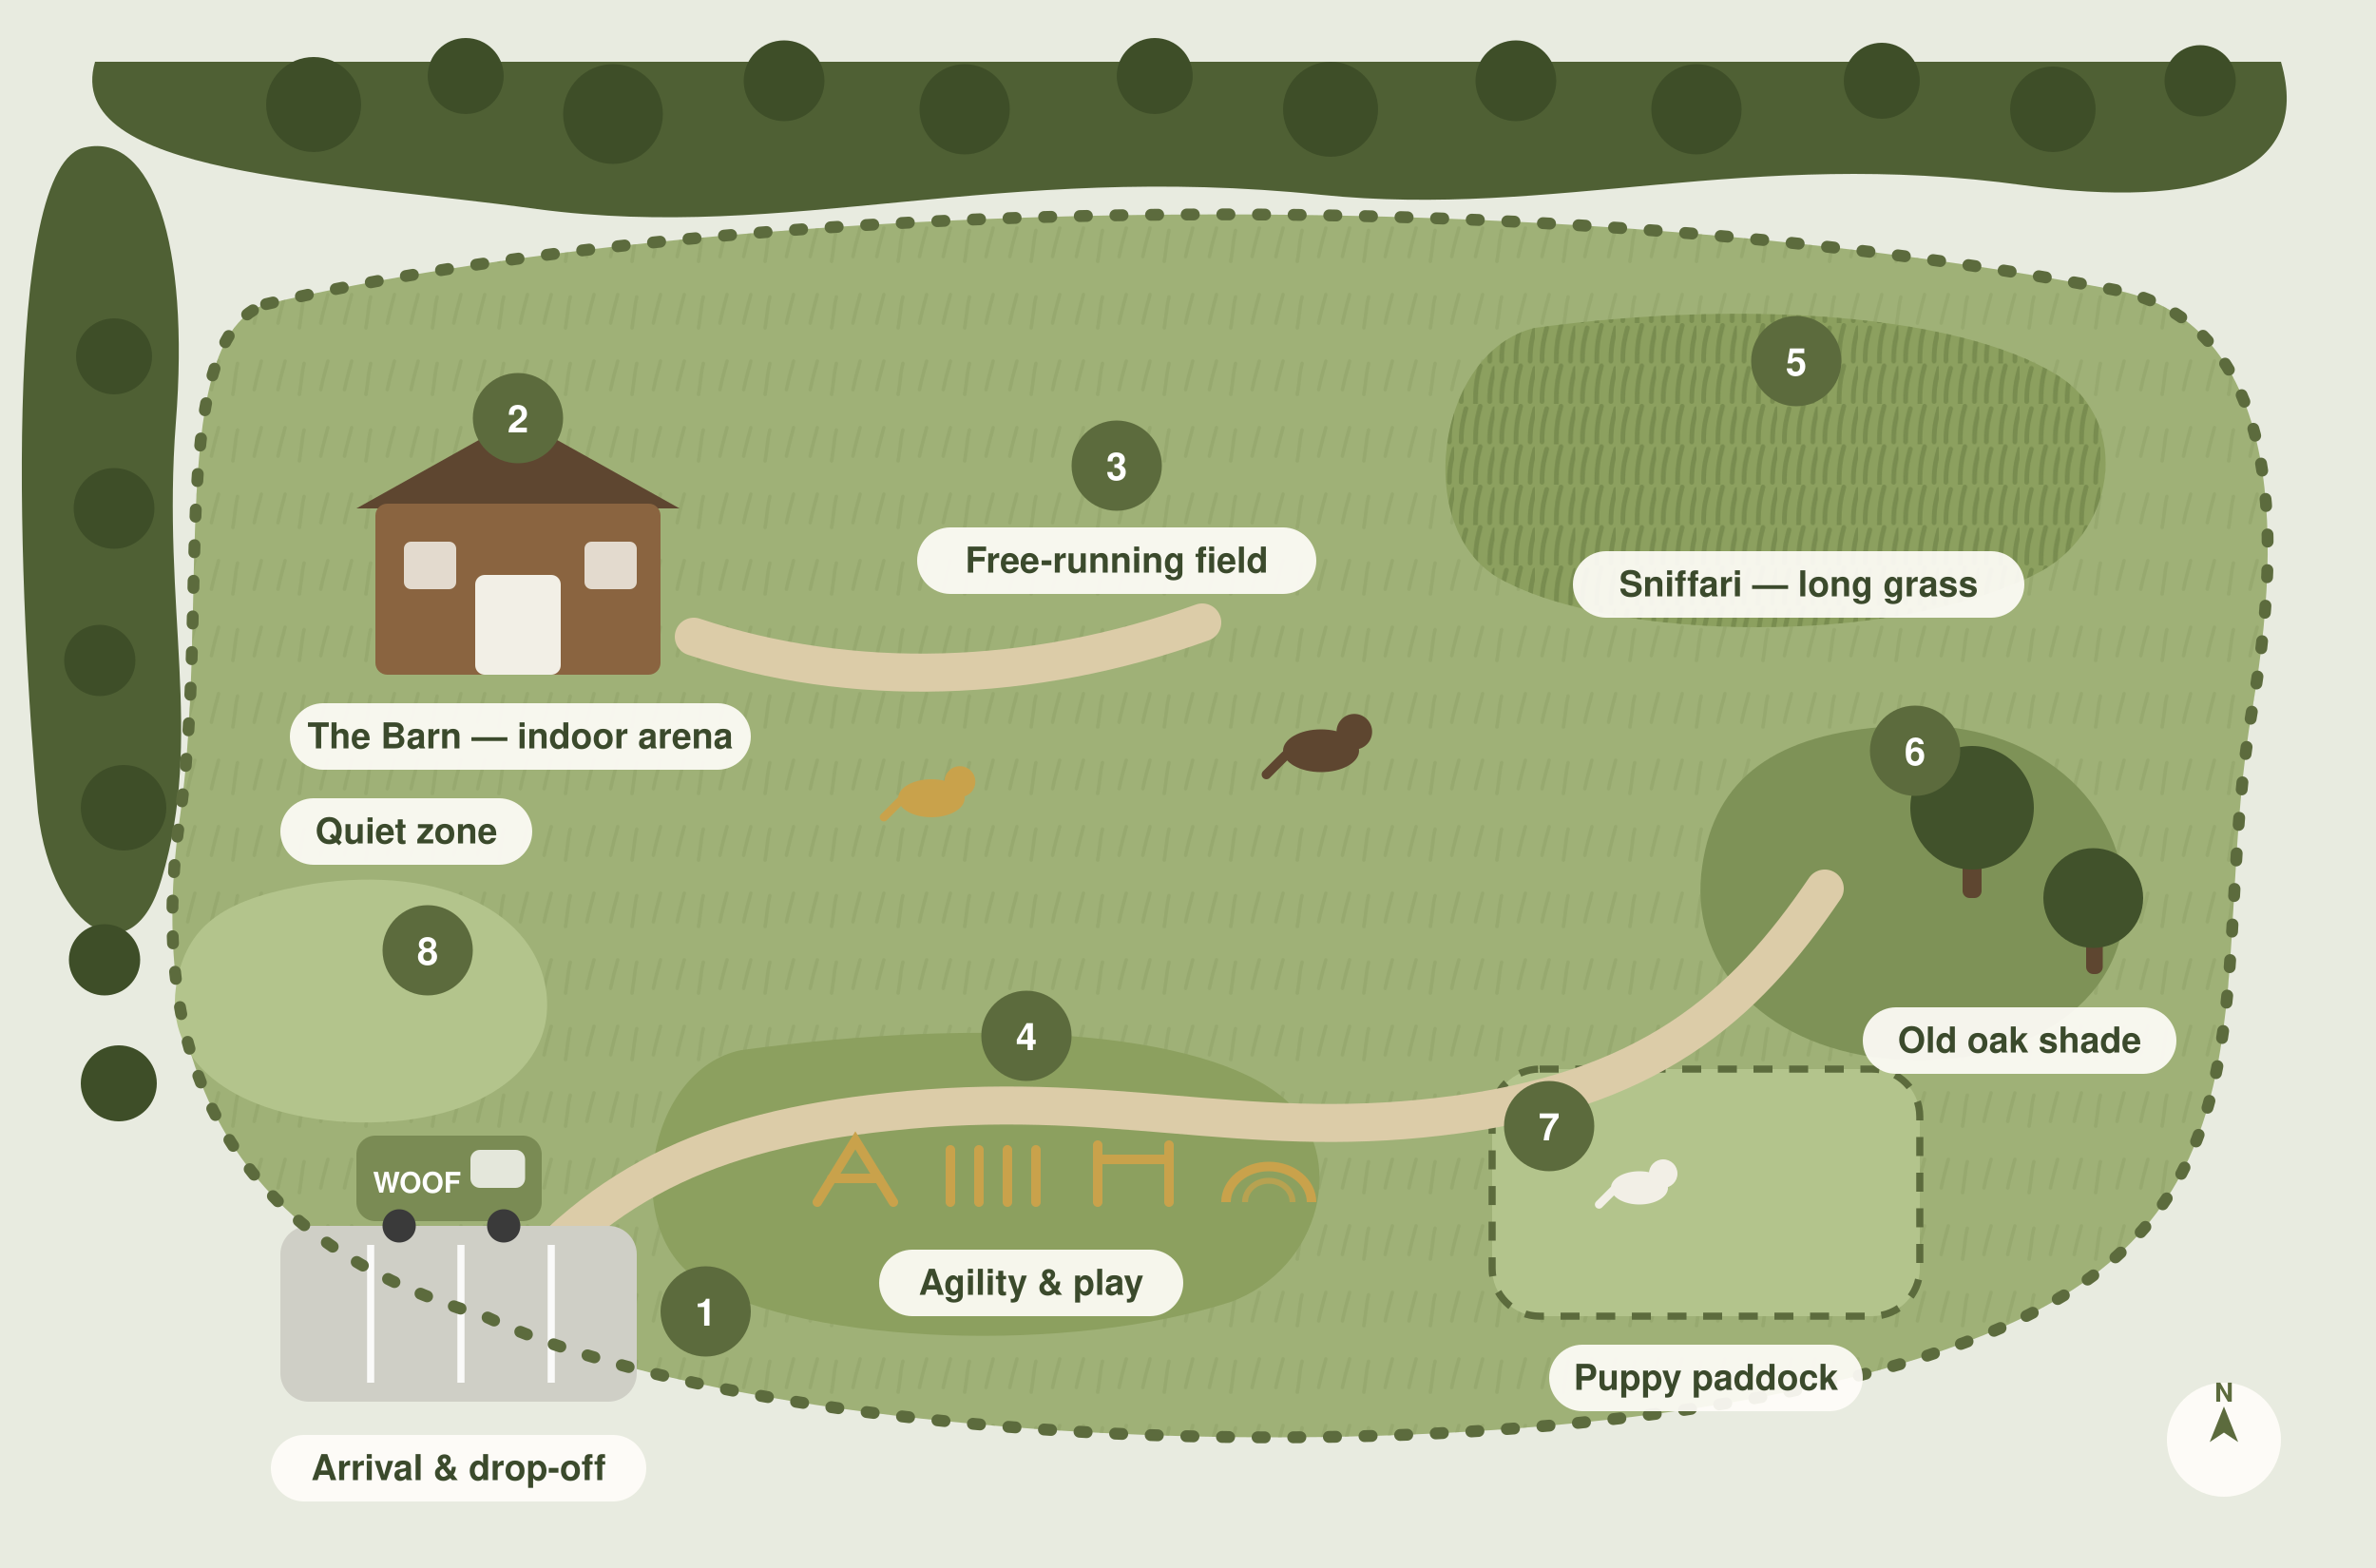
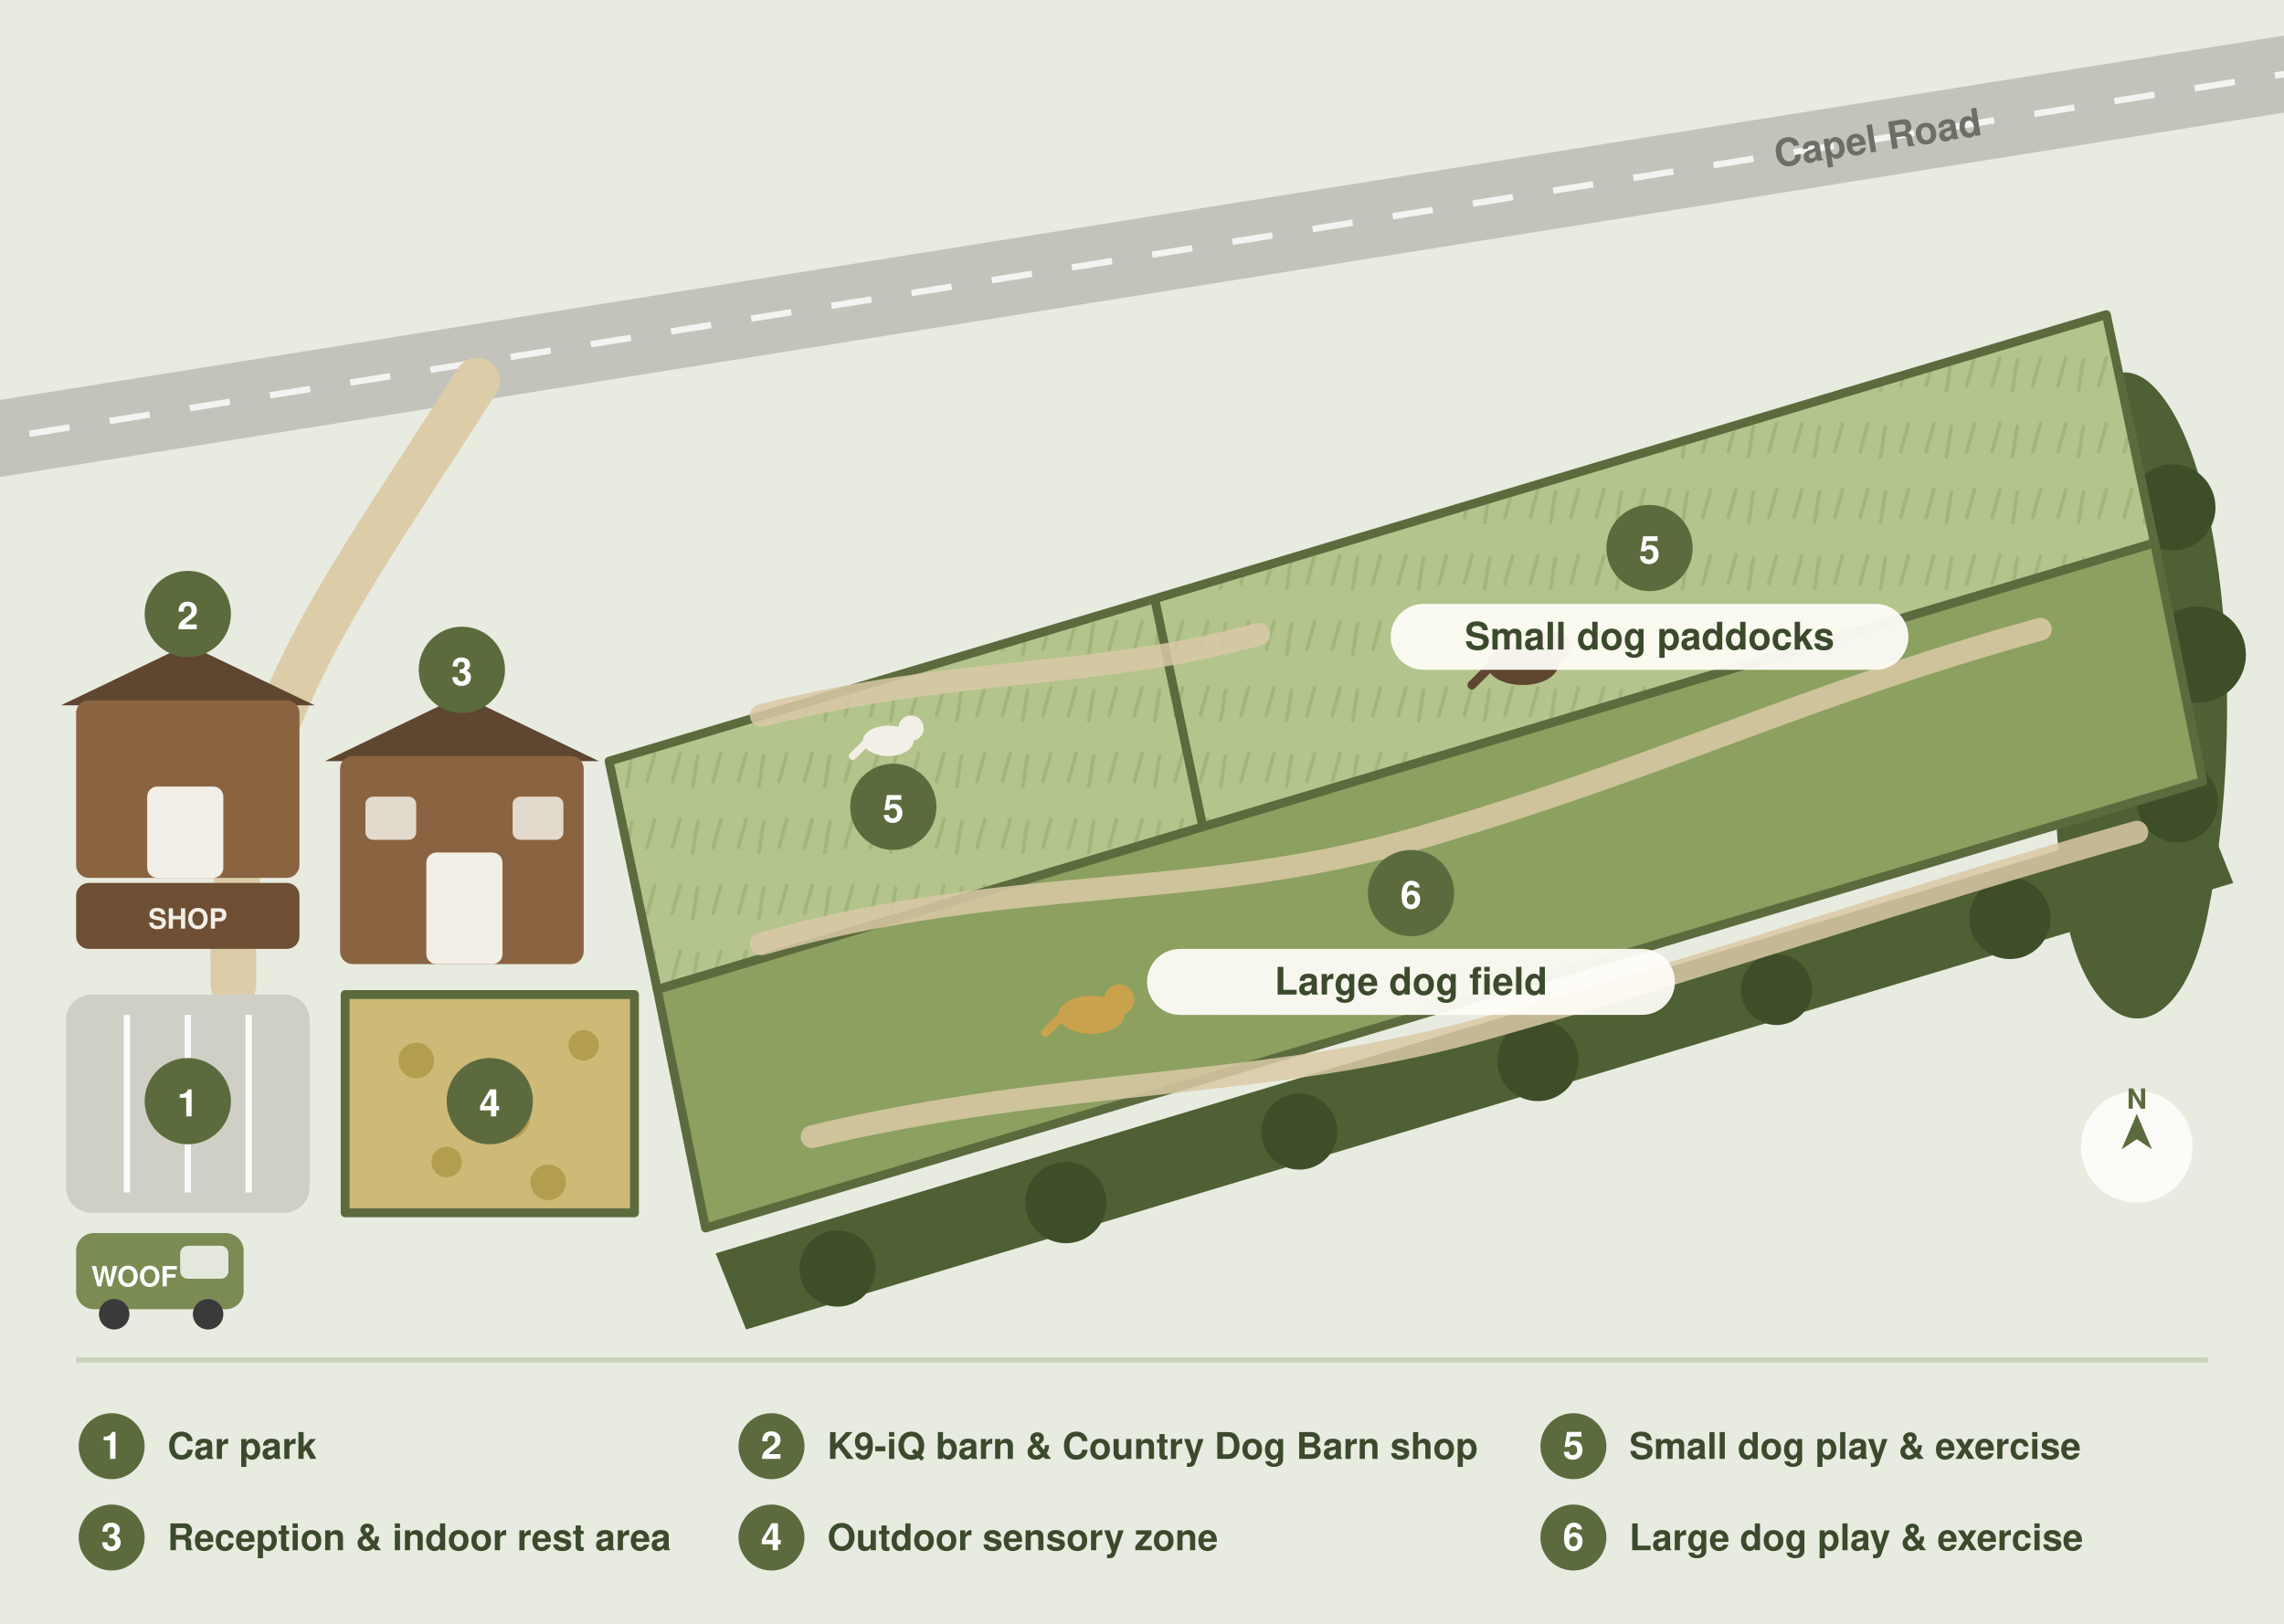
- <svg xmlns="http://www.w3.org/2000/svg" viewBox="0 0 1000 660" role="img" aria-labelledby="mapTitle mapDesc" font-family="system-ui, -apple-system, 'Segoe UI', Helvetica, sans-serif">
+ <svg xmlns="http://www.w3.org/2000/svg" viewBox="0 0 900 640" role="img" aria-labelledby="mapTitle mapDesc" font-family="system-ui, -apple-system, 'Segoe UI', Helvetica, sans-serif">
  <defs>
-     <pattern id="grassTex" width="28" height="28" patternUnits="userSpaceOnUse">
-       <path d="M5 24c1-5 2-8 3-12M14 26c1-6 1-9 2-13M23 24c1-5 2-8 3-12" stroke="#8FA168" stroke-width="1.5" fill="none" stroke-linecap="round" opacity=".5" />
-     </pattern>
-     <pattern id="longGrass" width="17" height="17" patternUnits="userSpaceOnUse">
-       <path d="M3 16C3 9 4 6 5 2M9 17C9 8 10 5 11 1M15 16c0-7 1-10 2-14" stroke="#6F8348" stroke-width="2" fill="none" stroke-linecap="round" opacity=".65" />
+     <pattern id="grassTex" width="26" height="26" patternUnits="userSpaceOnUse">
+       <path d="M5 22c1-4 2-7 3-11M13 24c1-5 1-8 2-12M21 22c1-4 2-7 3-11" stroke="#8FA168" stroke-width="1.4" fill="none" stroke-linecap="round" opacity=".45" />
    </pattern>
    <style>
-       .plate  { fill:#FFFDF8; opacity:.92; }
+       .plate  { fill:#FFFDF8; opacity:.94; }
      .ptext  { fill:#3B4A2C; font-size:15px; font-weight:700; }
      .marker { fill:#5C6B3D; }
-       .mnum   { fill:#ffffff; font-size:16px; font-weight:700; }
+       .mnum   { fill:#ffffff; font-size:15px; font-weight:700; }
+       .ltext  { fill:#3B4A2C; font-size:14.5px; font-weight:600; }
+       .fence  { fill:none; stroke:#5C6B3D; stroke-width:3.5; stroke-linejoin:round; }
    </style>
  </defs>
-   <rect width="1000" height="660" fill="#E8EBE0" />
-   <path d="M112 128C300 84 640 74 890 122c62 12 74 84 58 176-18 104 10 196-84 250-140 80-528 70-660 6            C88 520 62 436 76 342 88 254 70 142 112 128Z" fill="#9FB177" />
-   <path d="M112 128C300 84 640 74 890 122c62 12 74 84 58 176-18 104 10 196-84 250-140 80-528 70-660 6            C88 520 62 436 76 342 88 254 70 142 112 128Z" fill="url(#grassTex)" />
-   <path d="M40 26h920c14 48-34 62-108 52-116-16-198 14-296 4-136-14-224 20-330 6-86-12-200-14-186-62Z" fill="#4F6034" />
+   <rect width="900" height="640" fill="#E8EBE0" />
+   <path d="M-20 176L920 26" stroke="#C3C3BB" stroke-width="30" fill="none" />
+   <path d="M-20 176L920 26" stroke="#FFFFFF" stroke-width="2.5" stroke-dasharray="16 16" fill="none" opacity=".8" />
+   <text x="700" y="66" font-size="15" font-weight="700" fill="#6E6E66" transform="rotate(-9 700 66)">Capel Road</text>
+   <path d="M188 150C150 210 120 250 104 300c-14 44-12 66-12 88" stroke="#DCCCA8" stroke-width="18" fill="none" stroke-linecap="round" />
+   <g fill="#4F6034">
+     <path d="M846 150c30 24 40 130 24 210-12 62-52 52-58-14-8-84-2-222 34-196Z" />
+     <path d="M282 494L868 318L880 348L294 524Z" />
+   </g>
  <g fill="#3E4E28">
-     <circle cx="132" cy="44" r="20" />
-     <circle cx="196" cy="32" r="16" />
-     <circle cx="258" cy="48" r="21" />
-     <circle cx="330" cy="34" r="17" />
-     <circle cx="406" cy="46" r="19" />
-     <circle cx="486" cy="32" r="16" />
-     <circle cx="560" cy="46" r="20" />
-     <circle cx="638" cy="34" r="17" />
-     <circle cx="714" cy="46" r="19" />
-     <circle cx="792" cy="34" r="16" />
-     <circle cx="864" cy="46" r="18" />
-     <circle cx="926" cy="34" r="15" />
-   </g>
-   <path d="M36 62c28-6 44 40 38 116-6 78 12 132-6 192-12 42-46 22-52-28-8-86-16-274 20-280Z" fill="#4F6034" />
-   <g fill="#3E4E28">
-     <circle cx="48" cy="150" r="16" />
-     <circle cx="48" cy="214" r="17" />
-     <circle cx="42" cy="278" r="15" />
-     <circle cx="52" cy="340" r="18" />
-     <circle cx="44" cy="404" r="15" />
-     <circle cx="50" cy="456" r="16" />
-   </g>
-   <path d="M646 138c88-12 178-6 220 20 32 20 24 68-10 84-60 30-176 28-224 2-38-20-28-96 14-106Z" fill="#8CA05F" />
-   <path d="M646 138c88-12 178-6 220 20 32 20 24 68-10 84-60 30-176 28-224 2-38-20-28-96 14-106Z" fill="url(#longGrass)" />
-   <path d="M792 306c56-6 98 24 102 68 4 46-40 76-96 72-54-4-86-38-82-78 4-38 28-58 76-62Z" fill="#7E9257" />
-   <path d="M312 442c104-14 194-8 228 20 28 24 16 72-22 86-68 22-178 18-222-8-36-20-24-90 16-98Z" fill="#8CA05F" />
-   <rect x="628" y="450" width="180" height="104" rx="20" fill="#B3C48C" />
-   <rect x="628" y="450" width="180" height="104" rx="20" fill="none" stroke="#5C6B3D" stroke-width="3" stroke-dasharray="8 7" />
-   <path d="M132 372c54-8 94 12 98 46 4 36-36 58-88 54-46-4-72-26-68-56 4-28 22-38 58-44Z" fill="#B3C48C" />
-   <g stroke="#DCCCA8" stroke-width="16" fill="none" stroke-linecap="round">
-     <path d="M206 556c44-58 92-80 168-88 92-10 148 12 232 2 88-10 128-46 162-96" />
-     <path d="M292 268c66 22 142 20 214-6" />
+     <circle cx="856" cy="200" r="17" />
+     <circle cx="866" cy="258" r="19" />
+     <circle cx="858" cy="316" r="16" />
+     <circle cx="330" cy="500" r="15" />
+     <circle cx="420" cy="474" r="16" />
+     <circle cx="512" cy="446" r="15" />
+     <circle cx="606" cy="418" r="16" />
+     <circle cx="700" cy="390" r="14" />
+     <circle cx="792" cy="362" r="16" />
  </g>
  <g>
-     <rect x="826" y="356" width="8" height="22" rx="3" fill="#5E4630" />
-     <circle cx="830" cy="340" r="26" fill="#41522B" />
-     <rect x="878" y="392" width="7" height="18" rx="3" fill="#5E4630" />
-     <circle cx="881" cy="378" r="21" fill="#41522B" />
+     <path d="M240 300L455 236L474 326L259 390Z" fill="#B3C48C" />
+     <path d="M240 300L455 236L474 326L259 390Z" fill="url(#grassTex)" />
+     <path d="M455 236L830 124L849 214L474 326Z" fill="#B3C48C" />
+     <path d="M455 236L830 124L849 214L474 326Z" fill="url(#grassTex)" />
+     <path class="fence" d="M240 300L455 236L830 124L849 214L474 326L259 390Z" />
+     <path class="fence" d="M455 236L474 326" stroke="#6E7F4A" />
  </g>
-   <g stroke="#C9A24B" stroke-width="4" fill="none" stroke-linecap="round">
-     <path d="M344 506l16-26 16 26M350 496h20" />
-     <path d="M400 506v-22M412 506v-22M424 506v-22M436 506v-22" />
-     <path d="M462 506v-24M492 506v-24M462 488h30" />
+   <path d="M259 390L849 214L868 308L278 484Z" fill="#8CA05F" />
+   <path d="M259 390L849 214L868 308L278 484Z" fill="url(#grassTex)" />
+   <path class="fence" d="M259 390L849 214L868 308L278 484Z" />
+   <g stroke="#D9C9A6" stroke-width="9" fill="none" stroke-linecap="round" opacity=".85">
+     <path d="M300 372C400 344 470 356 560 330c96-28 150-56 244-82" />
+     <path d="M320 448C420 424 500 430 590 404c92-26 160-50 252-76" />
+     <path d="M300 282c80-20 130-14 196-32" />
  </g>
-   <path d="M516 506a18 15 0 0 1 36 0" fill="none" stroke="#C9A24B" stroke-width="4" />
-   <path d="M524 506a10 9 0 0 1 20 0" fill="none" stroke="#C9A24B" stroke-width="2.5" opacity=".7" />
-   <g>
-     <path d="M150 214l68-38 68 38Z" fill="#5E4630" />
-     <rect x="158" y="212" width="120" height="72" rx="5" fill="#8A6440" />
-     <rect x="200" y="242" width="36" height="42" rx="4" fill="#F2EFE6" />
-     <rect x="170" y="228" width="22" height="20" rx="3" fill="#F2EFE6" opacity=".85" />
-     <rect x="246" y="228" width="22" height="20" rx="3" fill="#F2EFE6" opacity=".85" />
+   <path d="M136 392L250 392L250 478L136 478Z" fill="#CDBA76" />
+   <path class="fence" d="M136 392L250 392L250 478L136 478Z" />
+   <g fill="#A8913F" opacity=".7">
+     <circle cx="164" cy="418" r="7" />
+     <circle cx="200" cy="440" r="9" />
+     <circle cx="230" cy="412" r="6" />
+     <circle cx="176" cy="458" r="6" />
+     <circle cx="216" cy="466" r="7" />
  </g>
  <g>
-     <rect x="118" y="516" width="150" height="74" rx="12" fill="#CFCFC6" />
-     <g stroke="#FFFFFF" stroke-width="3" opacity=".9">
-       <path d="M156 524v58M194 524v58M232 524v58" />
+     <path d="M128 300l54-26 54 26Z" fill="#5E4630" />
+     <rect x="134" y="298" width="96" height="82" rx="5" fill="#8A6440" />
+     <rect x="168" y="336" width="30" height="44" rx="4" fill="#F2EFE6" />
+     <rect x="144" y="314" width="20" height="17" rx="3" fill="#F2EFE6" opacity=".85" />
+     <rect x="202" y="314" width="20" height="17" rx="3" fill="#F2EFE6" opacity=".85" />
+   </g>
+   <g>
+     <path d="M24 278l50-24 50 24Z" fill="#5E4630" />
+     <rect x="30" y="276" width="88" height="70" rx="5" fill="#8A6440" />
+     <rect x="58" y="310" width="30" height="36" rx="4" fill="#F2EFE6" />
+     <rect x="30" y="348" width="88" height="26" rx="5" fill="#6E4F33" />
+     <text x="74" y="366" font-size="11" font-weight="700" fill="#F2EFE6" text-anchor="middle">SHOP</text>
+   </g>
+   <g>
+     <rect x="26" y="392" width="96" height="86" rx="10" fill="#CFCFC6" />
+     <g stroke="#FFFFFF" stroke-width="2.5" opacity=".9">
+       <path d="M50 400v70M74 400v70M98 400v70" />
    </g>
-     <g transform="translate(150 478)">
-       <rect x="0" y="0" width="78" height="36" rx="8" fill="#7A8B54" />
-       <rect x="48" y="6" width="23" height="16" rx="4" fill="#EDEFE6" opacity=".92" />
-       <text x="7" y="24" font-size="12" font-weight="700" fill="#FFFFFF">WOOF</text>
-       <circle cx="18" cy="38" r="7" fill="#3A3A3A" />
-       <circle cx="62" cy="38" r="7" fill="#3A3A3A" />
-     </g>
-   </g>
-   <path d="M112 128C300 84 640 74 890 122c62 12 74 84 58 176-18 104 10 196-84 250-140 80-528 70-660 6            C88 520 62 436 76 342 88 254 70 142 112 128Z" fill="none" stroke="#5C6B3D" stroke-width="5" stroke-dasharray="3 12" stroke-linecap="round" />
-   <g>
-     <g transform="translate(556 316)" fill="#5E4630">
-       <ellipse cx="0" cy="0" rx="16" ry="9" />
-       <circle cx="14" cy="-8" r="7.5" />
-       <path d="M-15 2l-8 8" stroke="#5E4630" stroke-width="4" stroke-linecap="round" fill="none" />
-     </g>
-     <g transform="translate(392 336)" fill="#C9A24B">
-       <ellipse cx="0" cy="0" rx="14" ry="8" />
-       <circle cx="12" cy="-7" r="6.5" />
-       <path d="M-13 1l-7 7" stroke="#C9A24B" stroke-width="3.5" stroke-linecap="round" fill="none" />
-     </g>
-     <g transform="translate(690 500)" fill="#F2EFE6">
-       <ellipse cx="0" cy="0" rx="12" ry="7" />
-       <circle cx="10" cy="-6" r="6" />
-       <path d="M-11 1l-6 6" stroke="#F2EFE6" stroke-width="3.5" stroke-linecap="round" fill="none" />
+     <g transform="translate(30 486)">
+       <rect x="0" y="0" width="66" height="30" rx="7" fill="#7A8B54" />
+       <rect x="41" y="5" width="19" height="13" rx="3" fill="#EDEFE6" opacity=".92" />
+       <text x="6" y="21" font-size="11" font-weight="700" fill="#FFFFFF">WOOF</text>
+       <circle cx="15" cy="32" r="6" fill="#3A3A3A" />
+       <circle cx="52" cy="32" r="6" fill="#3A3A3A" />
    </g>
  </g>
  <g>
-     <circle class="marker" cx="297" cy="552" r="19" />
-     <text class="mnum" x="297" y="558" text-anchor="middle">1</text>
-     <rect class="plate" x="114" y="604" width="158" height="28" rx="14" />
-     <text class="ptext" x="193" y="623" text-anchor="middle">Arrival &amp; drop-off</text>
+     <g transform="translate(600 262)" fill="#5E4630">
+       <ellipse rx="14" ry="8" />
+       <circle cx="12" cy="-7" r="6.5" />
+       <path d="M-13 1l-7 7" stroke="#5E4630" stroke-width="3.5" stroke-linecap="round" fill="none" />
+     </g>
+     <g transform="translate(430 400)" fill="#C9A24B">
+       <ellipse rx="13" ry="7.5" />
+       <circle cx="11" cy="-6" r="6" />
+       <path d="M-12 1l-6 6" stroke="#C9A24B" stroke-width="3.5" stroke-linecap="round" fill="none" />
+     </g>
+     <g transform="translate(350 292)" fill="#F2EFE6">
+       <ellipse rx="10" ry="6" />
+       <circle cx="9" cy="-5" r="5" />
+       <path d="M-9 1l-5 5" stroke="#F2EFE6" stroke-width="3" stroke-linecap="round" fill="none" />
+     </g>
  </g>
  <g>
-     <circle class="marker" cx="218" cy="176" r="19" />
-     <text class="mnum" x="218" y="182" text-anchor="middle">2</text>
-     <rect class="plate" x="122" y="296" width="194" height="28" rx="14" />
-     <text class="ptext" x="219" y="315" text-anchor="middle">The Barn — indoor arena</text>
+     <circle class="marker" cx="74" cy="434" r="17" />
+     <text class="mnum" x="74" y="440" text-anchor="middle">1</text>
+     <circle class="marker" cx="74" cy="242" r="17" />
+     <text class="mnum" x="74" y="248" text-anchor="middle">2</text>
+     <circle class="marker" cx="182" cy="264" r="17" />
+     <text class="mnum" x="182" y="270" text-anchor="middle">3</text>
+     <circle class="marker" cx="193" cy="434" r="17" />
+     <text class="mnum" x="193" y="440" text-anchor="middle">4</text>
+     <circle class="marker" cx="352" cy="318" r="17" />
+     <text class="mnum" x="352" y="324" text-anchor="middle">5</text>
+     <circle class="marker" cx="650" cy="216" r="17" />
+     <text class="mnum" x="650" y="222" text-anchor="middle">5</text>
+     <circle class="marker" cx="556" cy="352" r="17" />
+     <text class="mnum" x="556" y="358" text-anchor="middle">6</text>
  </g>
+   <rect class="plate" x="548" y="238" width="204" height="26" rx="13" />
+   <text class="ptext" x="650" y="256" text-anchor="middle">Small dog paddocks</text>
+   <rect class="plate" x="452" y="374" width="208" height="26" rx="13" />
+   <text class="ptext" x="556" y="392" text-anchor="middle">Large dog field</text>
  <g>
-     <circle class="marker" cx="470" cy="196" r="19" />
-     <text class="mnum" x="470" y="202" text-anchor="middle">3</text>
-     <rect class="plate" x="386" y="222" width="168" height="28" rx="14" />
-     <text class="ptext" x="470" y="241" text-anchor="middle">Free-running field</text>
+     <line x1="30" y1="536" x2="870" y2="536" stroke="#CBD2BC" stroke-width="2" />
+     <g>
+       <circle class="marker" cx="44" cy="570" r="13" />
+       <text class="mnum" x="44" y="575" text-anchor="middle">1</text>
+       <text class="ltext" x="66" y="575">Car park</text>
+     </g>
+     <g>
+       <circle class="marker" cx="304" cy="570" r="13" />
+       <text class="mnum" x="304" y="575" text-anchor="middle">2</text>
+       <text class="ltext" x="326" y="575">K9-iQ barn &amp; Country Dog Barn shop</text>
+     </g>
+     <g>
+       <circle class="marker" cx="44" cy="606" r="13" />
+       <text class="mnum" x="44" y="611" text-anchor="middle">3</text>
+       <text class="ltext" x="66" y="611">Reception &amp; indoor rest area</text>
+     </g>
+     <g>
+       <circle class="marker" cx="304" cy="606" r="13" />
+       <text class="mnum" x="304" y="611" text-anchor="middle">4</text>
+       <text class="ltext" x="326" y="611">Outdoor sensory zone</text>
+     </g>
+     <g>
+       <circle class="marker" cx="620" cy="570" r="13" />
+       <text class="mnum" x="620" y="575" text-anchor="middle">5</text>
+       <text class="ltext" x="642" y="575">Small dog play &amp; exercise</text>
+     </g>
+     <g>
+       <circle class="marker" cx="620" cy="606" r="13" />
+       <text class="mnum" x="620" y="611" text-anchor="middle">6</text>
+       <text class="ltext" x="642" y="611">Large dog play &amp; exercise</text>
+     </g>
  </g>
-   <g>
-     <circle class="marker" cx="432" cy="436" r="19" />
-     <text class="mnum" x="432" y="442" text-anchor="middle">4</text>
-     <rect class="plate" x="370" y="526" width="128" height="28" rx="14" />
-     <text class="ptext" x="434" y="545" text-anchor="middle">Agility &amp; play</text>
-   </g>
-   <g>
-     <circle class="marker" cx="756" cy="152" r="19" />
-     <text class="mnum" x="756" y="158" text-anchor="middle">5</text>
-     <rect class="plate" x="662" y="232" width="190" height="28" rx="14" />
-     <text class="ptext" x="757" y="251" text-anchor="middle">Sniffari — long grass</text>
-   </g>
-   <g>
-     <circle class="marker" cx="806" cy="316" r="19" />
-     <text class="mnum" x="806" y="322" text-anchor="middle">6</text>
-     <rect class="plate" x="784" y="424" width="132" height="28" rx="14" />
-     <text class="ptext" x="850" y="443" text-anchor="middle">Old oak shade</text>
-   </g>
-   <g>
-     <circle class="marker" cx="652" cy="474" r="19" />
-     <text class="mnum" x="652" y="480" text-anchor="middle">7</text>
-     <rect class="plate" x="652" y="566" width="132" height="28" rx="14" />
-     <text class="ptext" x="718" y="585" text-anchor="middle">Puppy paddock</text>
-   </g>
-   <g>
-     <circle class="marker" cx="180" cy="400" r="19" />
-     <text class="mnum" x="180" y="406" text-anchor="middle">8</text>
-     <rect class="plate" x="118" y="336" width="106" height="28" rx="14" />
-     <text class="ptext" x="171" y="355" text-anchor="middle">Quiet zone</text>
-   </g>
-   <g transform="translate(936 606)">
-     <circle r="24" fill="#FFFDF8" opacity=".92" />
-     <path d="M0-14l6 15-6-4-6 4Z" fill="#5C6B3D" />
-     <text y="-16" text-anchor="middle" font-size="11" font-weight="700" fill="#5C6B3D">N</text>
+   <g transform="translate(842 452)">
+     <circle r="22" fill="#FFFDF8" opacity=".92" />
+     <path d="M0-13l6 14-6-4-6 4Z" fill="#5C6B3D" />
+     <text y="-15" text-anchor="middle" font-size="11" font-weight="700" fill="#5C6B3D">N</text>
  </g>
</svg>
